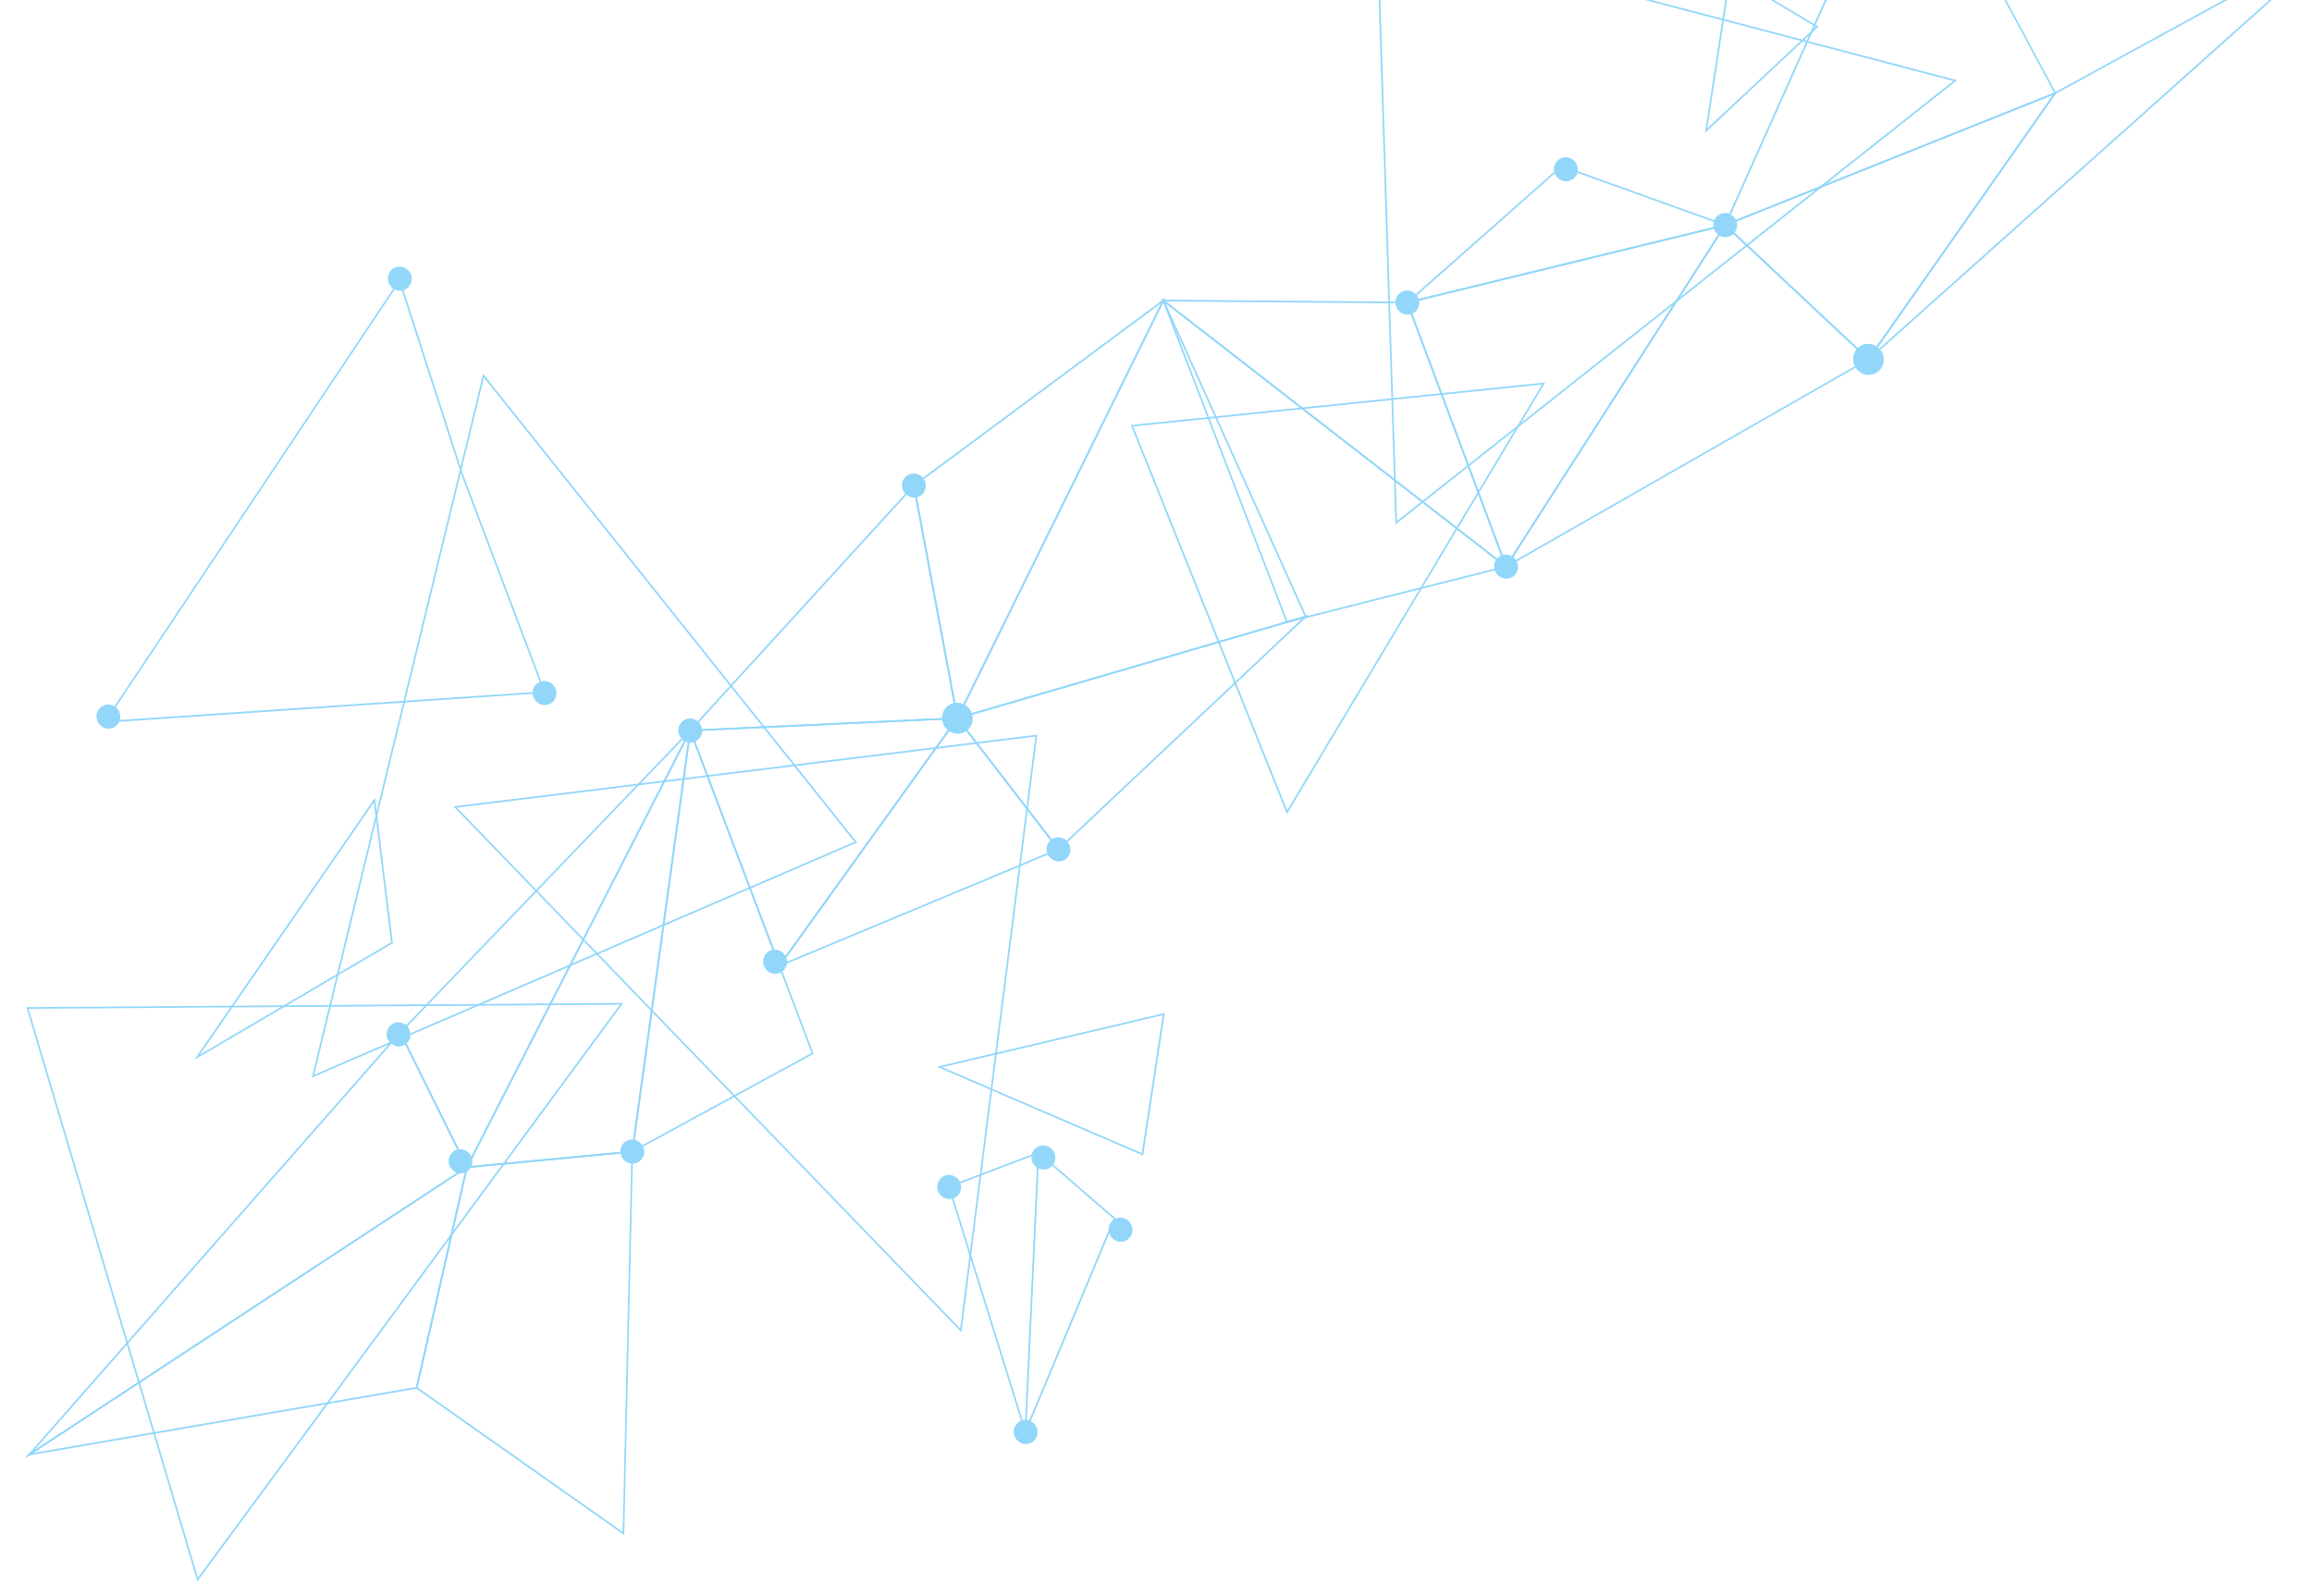
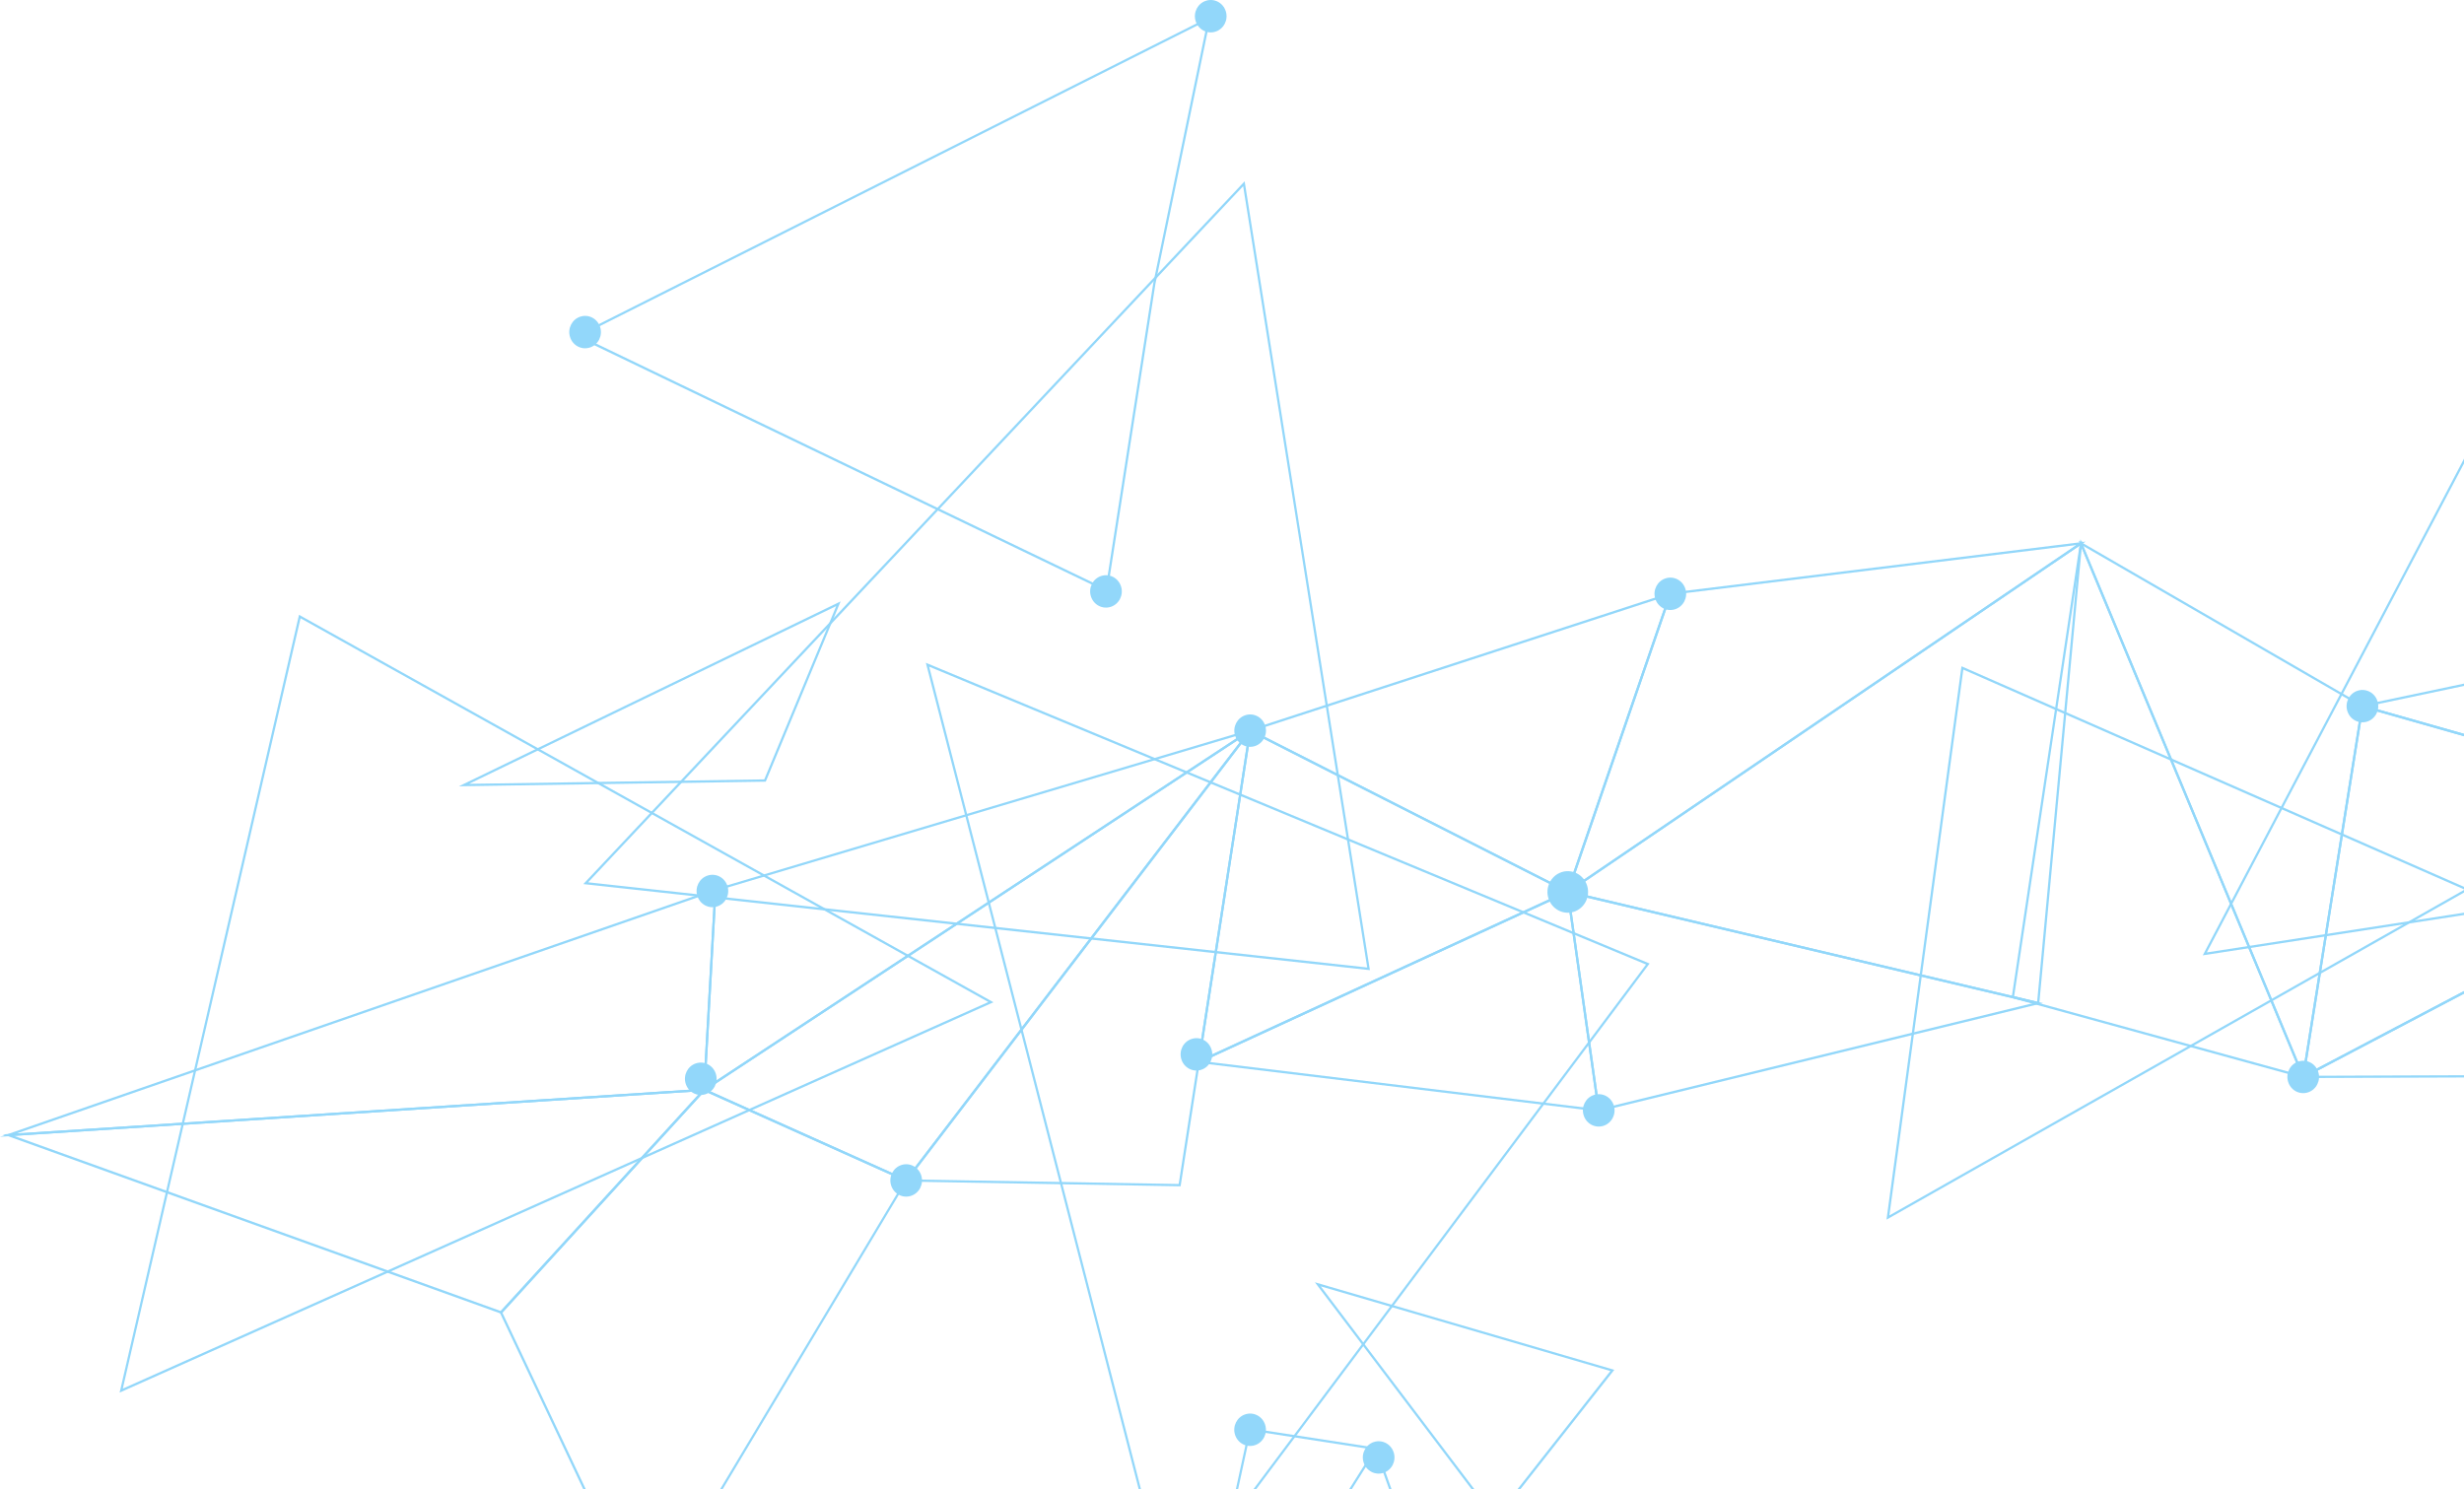
- <svg xmlns="http://www.w3.org/2000/svg" width="720" height="497" fill="none">
+ <svg xmlns="http://www.w3.org/2000/svg" width="576" height="348" fill="none">
  <g opacity=".6" fill="#49BCF6">
-     <path d="M194.405 478.106l-64.957-45.739.04-.184 15.684-68.882.183-.017 51.814-4.898-2.769 119.711.005.009zm-64.352-45.971l63.85 44.959 2.739-118.125-51.024 4.821-15.556 68.34-.009.005zm225.953-72.222l-64.252-27.673 70.986-16.738-6.734 44.411zm-62.574-27.525l62.139 26.759 6.512-42.951-68.651 16.192zm-171.079-38.61l-.146.083-61.725 36.254.69-.997 55.603-80.628 5.578 45.288zm-60.05 34.649l59.484-34.946-5.363-43.543-54.127 78.48.006.009zM640.418 29.14l-.277.107-103.403 41.347.27-.61 56.94-127.417 46.455 86.568.015.005zM537.784 69.605l101.893-40.75-45.655-85.094-56.238 125.844z" />
-     <path d="M566.307 8.286l-35.35 33.108L538.56-8.32l27.747 16.605zm-34.588 31.662l33.71-31.571L538.963-7.46l-7.253 47.413.009-.005zM129.988 432.479l-.164.031-121.89 20.983 137.891-90.54-15.828 69.521-.009.005zM10.376 452.516L129.547 432l15.451-67.885-134.627 88.391.005.01z" />
-     <path d="M145.74 363.646l-.201.114L7.626 454.325l117.052-133.19 21.056 42.502.006.009zM10.651 451.694l134.404-88.253-20.493-41.362-113.91 129.615z" />
-     <path d="M145.401 364.135l-21.089-42.582 91.715-95.528-70.622 138.096-.004.014zm-20.458-42.47l20.452 41.287 68.49-133.932-88.947 92.636.005.009z" />
-     <path d="M197.147 358.928l-.207.019-51.998 4.915.224-.436 70.267-137.4-18.281 132.912-.005-.01zm-51.293 4.305l50.817-4.801 17.794-129.385-68.626 134.182.015.004z" />
-     <path d="M298.456 223.942l-.298.009-83.833 3.866 70.443-77.168 13.697 73.288-.009.005zm-82.866 3.294l82.235-3.788-13.387-71.636-68.848 75.424z" />
-     <path d="M253.384 328.21l-56.807 30.955.071-.535 18.186-132.165 38.55 101.745zm-56.138 29.982l55.48-30.227-37.647-99.365-17.833 129.592z" />
-     <path d="M242.644 301.36l-28.065-74.086.354-.015 83.738-3.863-56.027 77.964zm-27.32-73.582l27.46 72.464 54.817-76.263-82.268 3.794-.009.005z" />
-     <path d="M298.027 224.522l-13.718-73.413.127-.096 78.566-58.293-64.975 131.802zm-13.136-73.174l13.365 71.511 63.289-128.385-76.654 56.874z" />
-     <path d="M330.057 264.649l-88.102 36.757.553-.771 55.622-77.4 31.922 41.404.005.01zm-86.569 35.541l85.728-35.769-31.059-40.287-54.664 76.065-.005-.009z" />
-     <path d="M407.608 191.471l-78.001 73.472-31.917-41.395 109.918-32.077zm-77.955 72.68l75.954-71.544-107.024 31.237 31.07 40.307z" />
-     <path d="M406.983 192.209l-.288.089-109.059 31.824.269-.548 64.383-130.588.23.512 44.465 98.711zm-108.336 31.055l107.595-31.401-43.977-97.64-63.618 129.041z" />
-     <path d="M469.618 176.6l-.526.137-68.472 17.315-.089-.222-38.837-101.014 107.915 83.789.009-.005zm-68.683 16.815l67.49-17.066-105.56-81.96 38.076 99.036-.006-.01z" />
-     <path d="M469.592 177.256l-108.103-83.93 76.966.66.062.175 31.07 83.085.005.01zM363.055 93.872l105.386 81.824-30.351-81.181-75.035-.643z" />
-     <path d="M468.958 177.063l-31.036-83.005.284-.075 99.638-24.303-68.886 107.383zm-30.321-82.62l30.452 81.446L536.68 70.525l-98.043 23.919z" />
-     <path d="M582.317 111.972l-.311.177-113.801 65.094 69.002-107.562 45.105 42.282.005.009zM469.84 175.697l111.595-63.83-44.115-41.348-67.474 105.187-.006-.009z" />
-     <path d="M581.928 112.316l-45.144-42.308.383-.156 103.62-41.432-58.863 83.911.004-.015zm-44.167-42.12l44.075 41.32 57.477-81.926L537.752 70.2l.009-.005z" />
-     <path d="M731.169-21.155l-1.749 1.56-149.107 133.268 59.546-84.88.054-.03 91.256-49.918zM583.422 110.166L727.321-18.44l-87.097 47.644-56.802 80.962zM538.187 70.15l-.857.215-100.038 24.407 48.959-43.276.15.051 51.791 18.613-.005-.01zm-98.911 23.583l97.065-23.684-49.968-17.954-47.097 41.638zm-38.519 159.833l-48.6-121.185 129.062-13.26-80.462 134.445zm-47.843-120.724l47.94 119.532 79.364-132.611-127.304 13.079zM61.457 492.56l-.15-.521L8.203 313.685l185.899-1.318L61.452 492.55l.005.01zM8.912 314.21l52.742 177.163 131.389-178.467L8.912 314.21zm290.497 100.726L141.187 251.139l181.853-22.333-.045.347L299.4 414.941l.009-.005zm-157.1-163.395l156.712 162.243 23.414-184.363-180.126 22.12z" />
-     <path d="M609.475 24.974l-.415.334-174.493 138.029-5.931-185.81.342.09 180.511 47.361-.014-.004zM435.059 162.266l173.248-137.05-179.122-47 5.868 184.041.006.009zM266.932 262.412l-.317.143L97.08 335.647l.124-.528 53.252-218.669.333.417 116.143 145.545zm-169.08 72.315L266.08 262.19 150.716 117.613 97.851 334.727zm203.496-114.554c1.957 1.832 2.098 4.891.335 6.831-1.762 1.939-4.793 2.027-6.745.205s-2.098-4.891-.335-6.83c1.762-1.94 4.793-2.028 6.745-.206zM585.08 108.399c1.958 1.831 2.099 4.891.336 6.83-1.772 1.945-4.794 2.027-6.746.205-1.951-1.822-2.098-4.891-.335-6.83 1.772-1.945 4.794-2.027 6.745-.205zm-297.978 40.097c1.521 1.424 1.639 3.804.252 5.32-1.377 1.511-3.728 1.584-5.254.151-1.521-1.424-1.639-3.805-.252-5.321 1.378-1.511 3.728-1.583 5.254-.15z" />
-     <path d="M539.764 67.367c1.521 1.424 1.639 3.804.252 5.32-1.378 1.511-3.729 1.584-5.255.15-1.52-1.424-1.638-3.804-.251-5.32 1.377-1.51 3.728-1.584 5.254-.15zm-49.622-17.385c1.521 1.424 1.639 3.804.252 5.32-1.378 1.511-3.728 1.584-5.254.151-1.521-1.424-1.639-3.804-.252-5.32 1.377-1.511 3.728-1.584 5.254-.15zM440.78 91.506c1.521 1.424 1.639 3.805.252 5.32-1.377 1.512-3.728 1.584-5.254.151-1.521-1.424-1.639-3.804-.252-5.32 1.378-1.511 3.729-1.584 5.254-.15zM126.618 319.428c1.521 1.424 1.639 3.805.252 5.321-1.377 1.511-3.728 1.583-5.254.15-1.521-1.424-1.639-3.804-.252-5.32 1.378-1.511 3.729-1.584 5.254-.151zm90.839-94.637c1.52 1.424 1.638 3.804.251 5.32-1.377 1.511-3.728 1.584-5.254.15-1.521-1.424-1.639-3.804-.252-5.32 1.378-1.511 3.729-1.584 5.255-.15zm-71.538 134.166c1.52 1.424 1.639 3.805.252 5.321-1.378 1.511-3.729 1.583-5.255.15-1.52-1.424-1.639-3.804-.252-5.32 1.378-1.511 3.729-1.584 5.255-.151zm53.494-3.022c1.521 1.424 1.639 3.805.252 5.321-1.378 1.511-3.728 1.583-5.254.15-1.521-1.424-1.639-3.804-.252-5.32 1.378-1.511 3.728-1.584 5.254-.151zm44.467-59.118c1.521 1.424 1.639 3.805.252 5.321-1.378 1.511-3.728 1.583-5.254.15-1.526-1.433-1.639-3.804-.252-5.32 1.377-1.511 3.728-1.584 5.254-.151zm88.26-35.015c1.521 1.424 1.639 3.805.252 5.321-1.377 1.511-3.728 1.583-5.254.15-1.521-1.424-1.639-3.804-.252-5.32 1.387-1.516 3.729-1.584 5.254-.151zm139.381-88.06c1.521 1.424 1.639 3.804.252 5.32-1.378 1.511-3.728 1.584-5.254.151-1.526-1.434-1.639-3.805-.252-5.321 1.378-1.511 3.728-1.584 5.254-.15zM169.94 215.82l-.349.025-137.412 9.296 92.347-138.345 19.63 60.813 25.789 68.221-.005-.01zm-136.72 8.706l135.971-9.195-25.541-67.571-19.291-59.769-91.14 136.535zM347.411 379.46l-23.741-20.51.011-.278-28.471 10.801 24.313 77.969.067-1.435 27.742-66.366.079-.181zm-51.557-9.661l27.256-10.346-3.981 84.974-23.275-74.628zm23.806 74.648l3.966-84.829 23.135 19.976-27.107 64.844.006.009z" />
-     <path d="M321.903 443.262c1.521 1.424 1.639 3.805.252 5.321-1.378 1.511-3.728 1.583-5.254.15-1.521-1.424-1.639-3.804-.252-5.32 1.378-1.511 3.728-1.584 5.254-.151zm-23.801-76.294c1.52 1.424 1.638 3.804.251 5.32-1.377 1.511-3.728 1.584-5.254.151-1.52-1.424-1.639-3.805-.252-5.321 1.378-1.511 3.729-1.584 5.255-.15zm29.331-9.201c1.521 1.424 1.639 3.804.252 5.32-1.378 1.511-3.729 1.584-5.255.151-1.52-1.424-1.638-3.805-.251-5.321 1.377-1.511 3.728-1.583 5.254-.15zm24.017 22.505c1.521 1.424 1.639 3.804.252 5.32-1.387 1.516-3.728 1.584-5.254.15-1.521-1.424-1.639-3.804-.252-5.32 1.378-1.511 3.728-1.584 5.254-.15zM127.015 84.05c1.521 1.424 1.639 3.804.252 5.32-1.378 1.511-3.728 1.584-5.254.15-1.521-1.423-1.639-3.804-.252-5.32 1.378-1.51 3.728-1.584 5.254-.15zm45.064 129.057c1.52 1.424 1.639 3.805.252 5.321-1.378 1.51-3.729 1.583-5.255.15-1.52-1.424-1.638-3.804-.252-5.32 1.378-1.511 3.729-1.584 5.255-.151zm-135.826 7.349c1.521 1.424 1.64 3.804.252 5.32-1.378 1.511-3.728 1.584-5.254.151-1.52-1.424-1.639-3.805-.252-5.321 1.378-1.511 3.729-1.583 5.254-.15z" />
+     <path d="M150.722 378.636L116.793 306.8l.126-.14 47.631-52.173.168.075 47.483 21.308-61.479 102.756v.01zm-33.288-71.739l33.351 70.611 60.67-101.391-46.758-20.985-47.253 51.765h-.01zM349.6 355.576l-42.23-55.775 70.002 20.47-27.772 35.305zm-40.843-54.818l40.843 53.937 26.857-34.145-67.7-19.792zm-129.748-118h-.168l-71.577 1.075 1.092-.527 88.148-42.691-17.495 42.143zm-69.329.505l68.982-1.043 16.823-40.519-85.805 41.551v.011z" />
+     <path d="M117.207 307.164l-.157-.054L.679 265.215l164.611-10.708-48.072 52.657h-.011zM3.285 265.57l113.775 40.96 46.937-51.421-160.712 10.45v.011z" />
+     <path d="M164.873 255.068h-.231L0 265.786 167.532 207.7l-2.659 47.357v.011zM3.93 264.991l160.449-10.439 2.585-46.089L3.93 264.991z" />
+     <path d="M164.338 255.326l2.669-47.443 126.91-37.832-129.569 85.264-.01.011zm3.163-47.034l-2.585 46.002 125.659-82.695-123.074 36.682v.011z" />
+     <path d="M211.914 276.331l-.189-.086-47.652-21.384.41-.268L293.4 169.759l-81.486 106.582v-.01zm-46.737-21.566l46.569 20.899 79.321-103.755-125.901 82.845.011.011z" />
+     <path d="M366.638 208.914l-.262-.14-74.824-38.004 99.348-32.36-24.251 70.504h-.011zm-73.699-38.026l73.395 37.284 23.705-68.912-97.1 31.628z" />
+     <path d="M275.986 277.363l-64.684-1.108.326-.43 81.034-105.98-16.676 107.518zm-63.623-1.624l63.171 1.086 16.287-105.002-79.458 103.916z" />
+     <path d="M279.894 248.71l12.147-78.287.315.161 74.74 37.961-87.202 40.165zm12.546-77.481l-11.874 76.577 85.311-39.283-73.427-37.294h-.01z" />
+     <path d="M365.98 209.206l24.293-70.621.158-.022 97.1-11.933-121.551 82.576zm24.682-70.127l-23.663 68.794 118.399-80.437-94.736 11.643z" />
+     <path d="M374.039 259.913l-94.768-11.504.862-.397 86.571-39.875 7.335 51.765v.011zm-92.834-11.805l92.214 11.192-7.135-50.367-85.079 39.186v-.011z" />
+     <path d="M477.599 234.532l-104.097 25.415-7.335-51.754 111.432 26.339zM373.932 259.28l101.366-24.748-108.5-25.641 7.134 50.389z" />
+     <path d="M476.691 234.865l-.294-.064-110.56-26.135.504-.344 120.438-81.813-.053.559-10.035 107.797zM367.14 208.418l109.078 25.781 9.93-106.626-119.008 80.845z" />
+     <path d="M538.873 252.195l-.526-.139-68.099-18.728.032-.237 16.065-107.023 52.517 126.127h.011zm-68.037-19.265l67.122 18.459-51.371-123.375-15.751 104.927v-.011z" />
+     <path d="M538.526 252.753l-52.611-126.342 66.618 38.552-.032.183-13.975 87.596v.011zm-51.518-125.095l51.287 123.171 13.66-85.587-64.947-37.584z" />
+     <path d="M538.07 252.273l13.964-87.511.284.076 98.655 28.027-112.903 59.408zm14.395-86.823l-13.702 85.866 110.781-58.29-97.079-27.576z" />
+     <path d="M668.785 251.595h-.357l-131.102.462 113.092-59.505 18.367 59.032v.011zm-129.273-.075l128.559-.452-17.968-57.731-110.591 58.193v-.01z" />
+     <path d="M651.039 193.444l-.851-.237-99.055-28.134 63.939-13.482.105.119 35.862 41.745v-.011zm-97.668-28.296l96.113 27.296-34.602-40.272-61.511 12.976zM441 285.16l17.527-129.385 118.798 52.151L441 285.16zm17.958-128.611l-17.285 127.622 134.465-76.18-117.18-51.442zM27.955 325.604l.126-.526L69.9 143.745l162.341 90.586-204.287 91.263v.01zm42.303-181.052L28.71 324.669l202.343-90.392-160.796-89.725zm202.965 230.953l-56.793-220.54 169.191 70.31-.21.28-112.199 149.95h.011zm-56.016-219.637l56.247 218.444 111.337-148.801-167.584-69.643z" />
+     <path d="M735.336 189.327l-.526.086-219.88 33.951 86.53-164.54.252.247 133.634 130.267-.01-.011zm-219.45 33.349l218.315-33.715L601.596 59.695l-85.71 162.97v.011zm-195.648 4.142l-.347-.032-183.524-20.083.368-.397L290.953 42.389l.084.527 29.201 183.902zm-182.747-20.534l182.116 19.921-29.001-182.676-153.115 162.755zm233.523.779c.799 2.558-.588 5.289-3.079 6.106-2.49.817-5.169-.602-5.968-3.15-.798-2.548.589-5.289 3.079-6.106 2.49-.817 5.17.602 5.968 3.15zm22.978-69.373c.62 1.989-.451 4.117-2.406 4.752-1.944.634-4.024-.463-4.644-2.462-.62-1.989.452-4.118 2.406-4.752 1.944-.634 4.024.462 4.644 2.462z" />
+     <path d="M555.779 163.954c.62 1.988-.451 4.117-2.406 4.751-1.944.635-4.024-.462-4.644-2.462-.62-1.988.452-4.117 2.406-4.751 1.944-.635 4.024.462 4.644 2.462zm-385.718 43.219c.62 1.989-.451 4.117-2.406 4.751-1.944.635-4.024-.462-4.644-2.461-.62-1.989.452-4.118 2.406-4.752 1.944-.635 4.024.462 4.644 2.462zm125.708-37.49c.62 1.989-.452 4.117-2.406 4.752-1.944.634-4.025-.463-4.645-2.462-.62-1.989.452-4.118 2.406-4.752 1.944-.635 4.025.462 4.645 2.462zm-128.426 81.395c.62 1.989-.452 4.117-2.406 4.752-1.944.634-4.025-.463-4.645-2.462-.62-1.989.452-4.118 2.407-4.752 1.943-.634 4.024.462 4.644 2.462zm48.019 23.768c.62 1.989-.451 4.117-2.406 4.752-1.944.634-4.024-.463-4.644-2.462-.62-1.989.452-4.118 2.406-4.752 1.944-.634 4.024.462 4.644 2.462zm67.848-29.478c.62 1.989-.452 4.118-2.406 4.752-1.944.634-4.025-.462-4.644-2.462-.62-1.999.451-4.117 2.406-4.752 1.944-.634 4.024.463 4.644 2.462zm94.045 13.097c.62 1.989-.452 4.117-2.406 4.752-1.944.634-4.025-.463-4.645-2.462-.62-1.989.452-4.118 2.407-4.752 1.954-.634 4.024.462 4.644 2.462zm164.683-7.816c.62 1.989-.452 4.117-2.406 4.752-1.944.634-4.025-.463-4.644-2.462-.62-2 .451-4.118 2.406-4.752 1.944-.634 4.024.462 4.644 2.462zM258.866 138.434l-.315-.151-124.104-59.72 148.586-74.76-12.935 62.58-11.232 72.061v-.01zM135.655 78.541l122.801 59.097 11.128-71.374 12.714-61.505-146.643 73.782zm196.824 289.795l-10.529-29.554.147-.236-30.093-4.655-17.327 79.813.767-1.215 56.877-44.035.158-.118zm-40.076-33.843l28.812 4.45-45.393 71.944 16.581-76.394zm-16.129 76.674l45.308-71.826 10.266 28.791-55.574 43.024v.011z" />
+     <path d="M295.755 333.139c.62 1.989-.452 4.118-2.406 4.752-1.944.634-4.024-.462-4.644-2.462-.62-1.989.451-4.118 2.406-4.752 1.944-.634 4.024.462 4.644 2.462zm30.052 6.471c.62 1.989-.452 4.117-2.406 4.752-1.944.634-4.025-.463-4.645-2.462-.619-1.989.452-4.118 2.407-4.752 1.944-.634 4.024.462 4.644 2.462zM286.553 2.642c.62 1.989-.452 4.117-2.406 4.752-1.944.634-4.024-.463-4.644-2.462-.62-1.99.451-4.118 2.406-4.752 1.944-.635 4.024.462 4.644 2.462zm-24.488 134.487c.62 1.989-.451 4.118-2.406 4.752-1.944.634-4.024-.462-4.644-2.462-.62-1.989.452-4.117 2.406-4.752 1.944-.634 4.024.463 4.644 2.462zm-121.763-60.63c.619 1.989-.452 4.117-2.407 4.751-1.944.635-4.024-.462-4.644-2.462-.62-1.988.452-4.117 2.406-4.751 1.944-.635 4.025.462 4.645 2.462z" />
  </g>
</svg>
